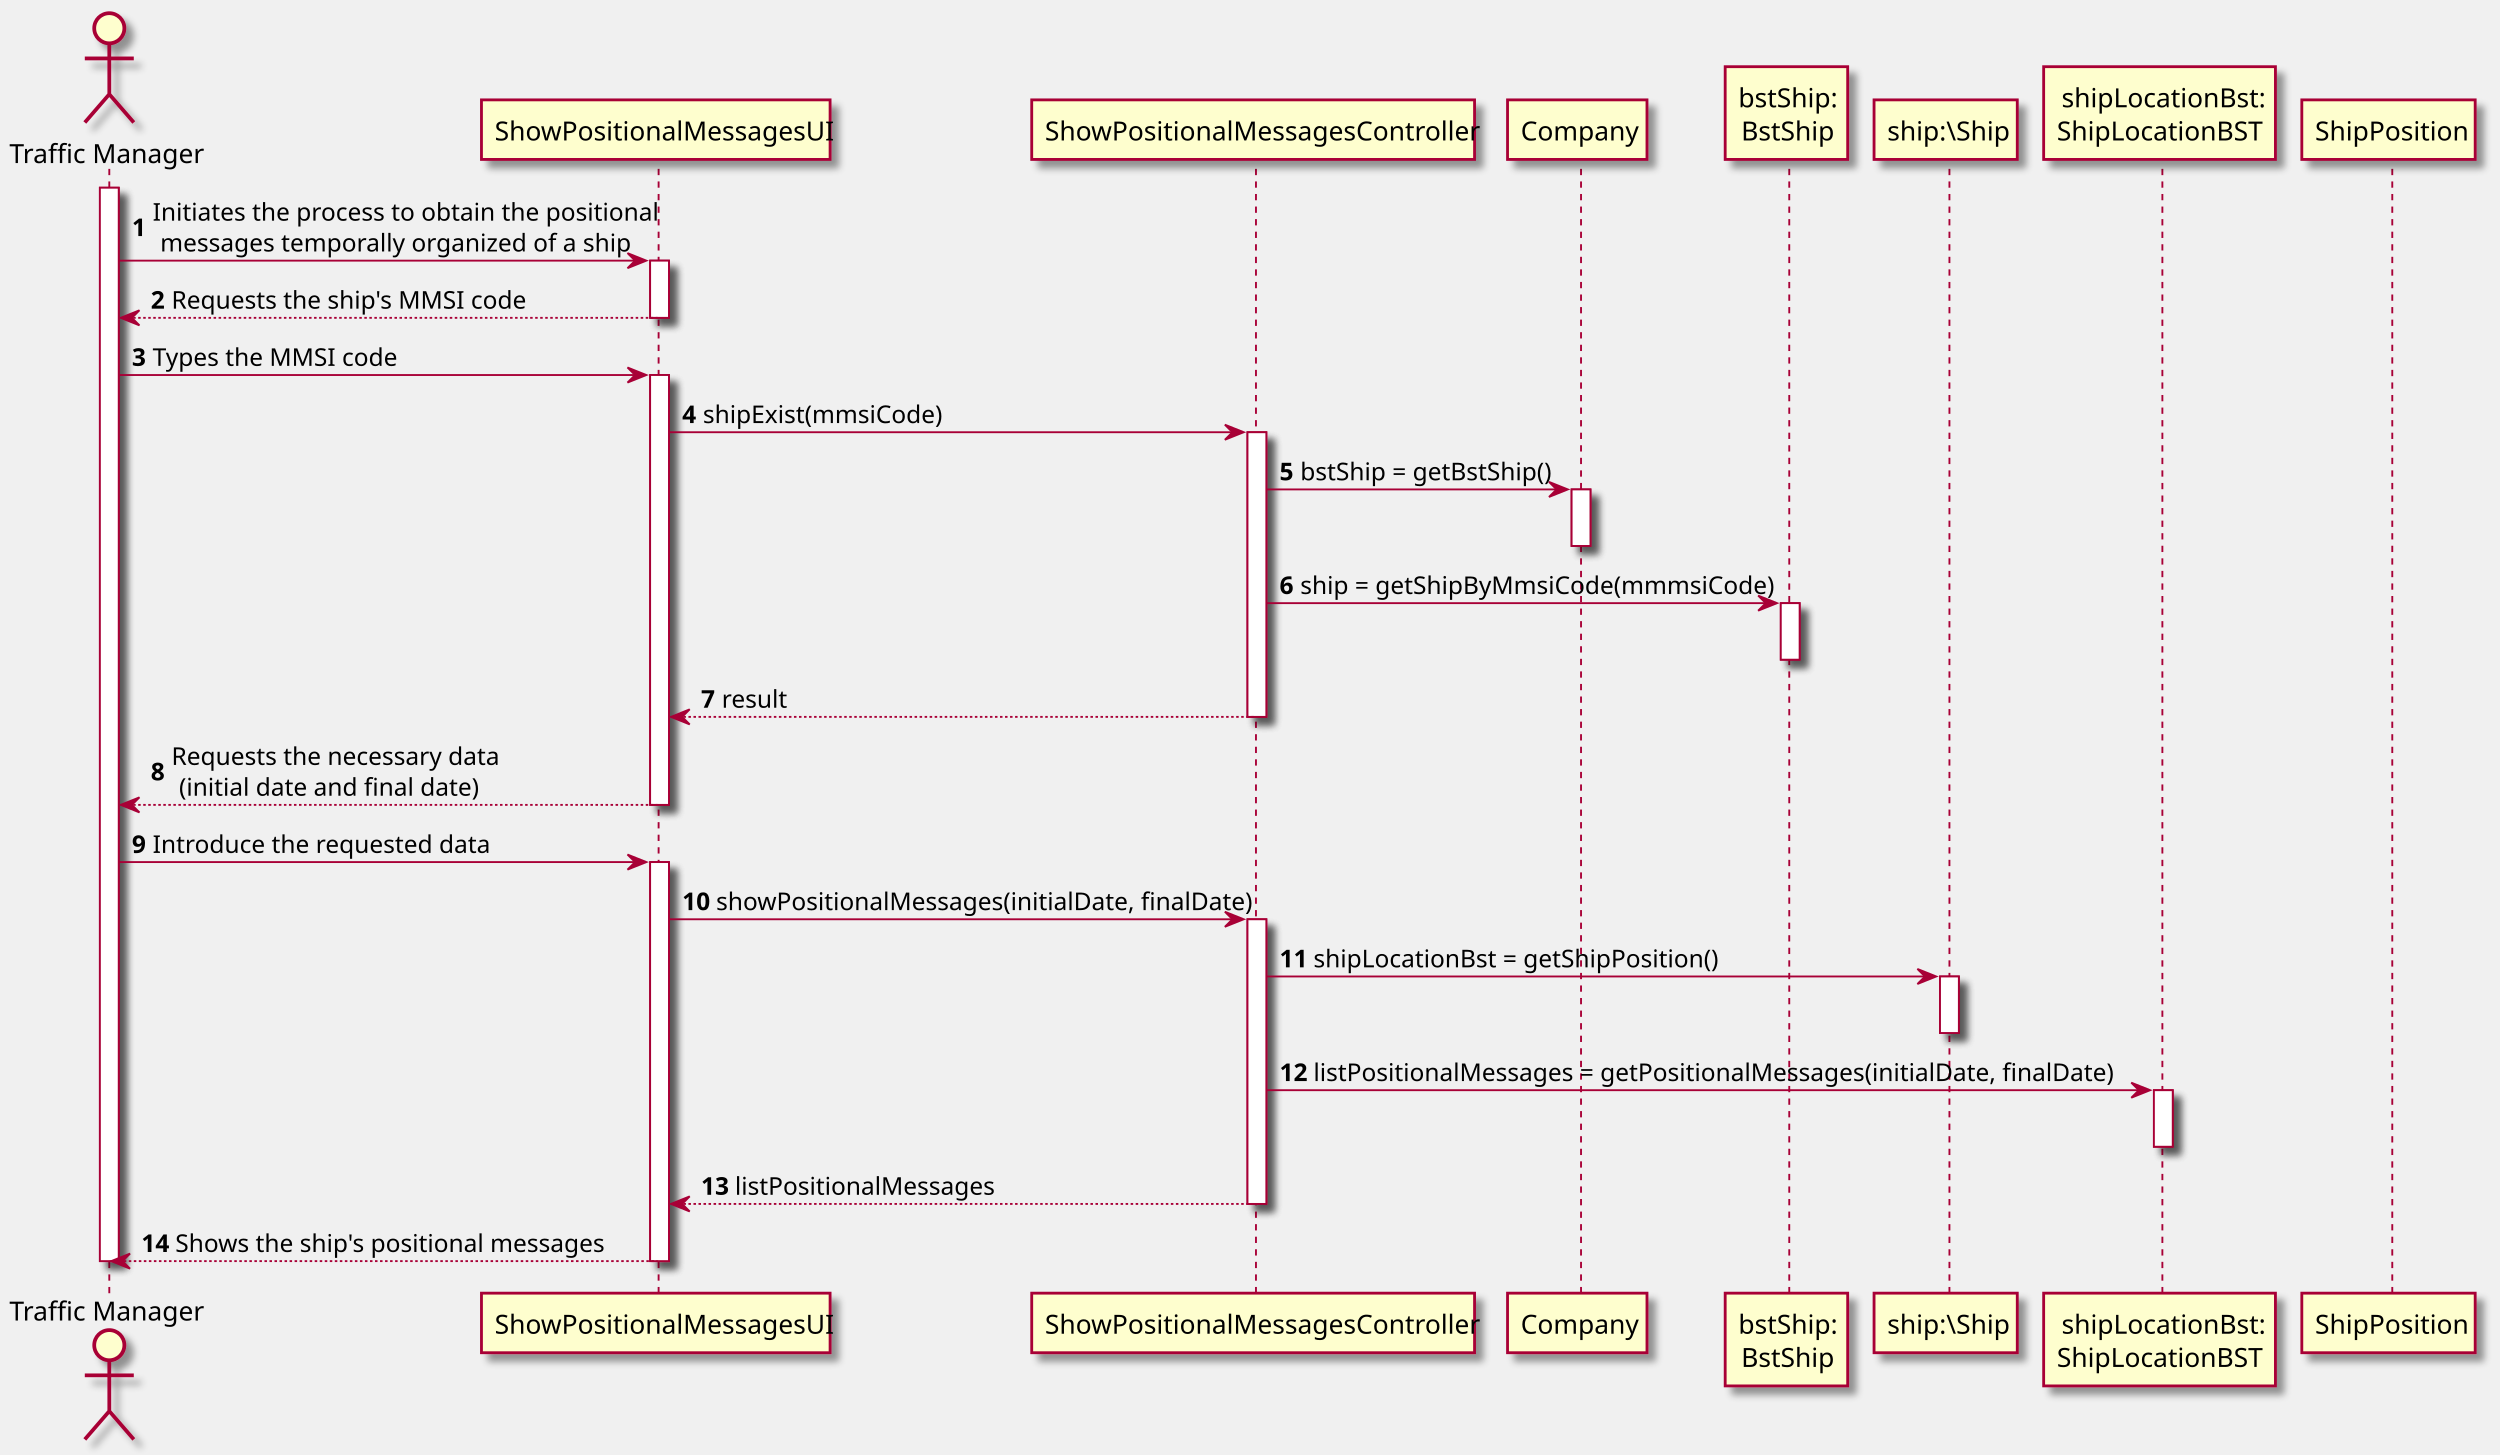
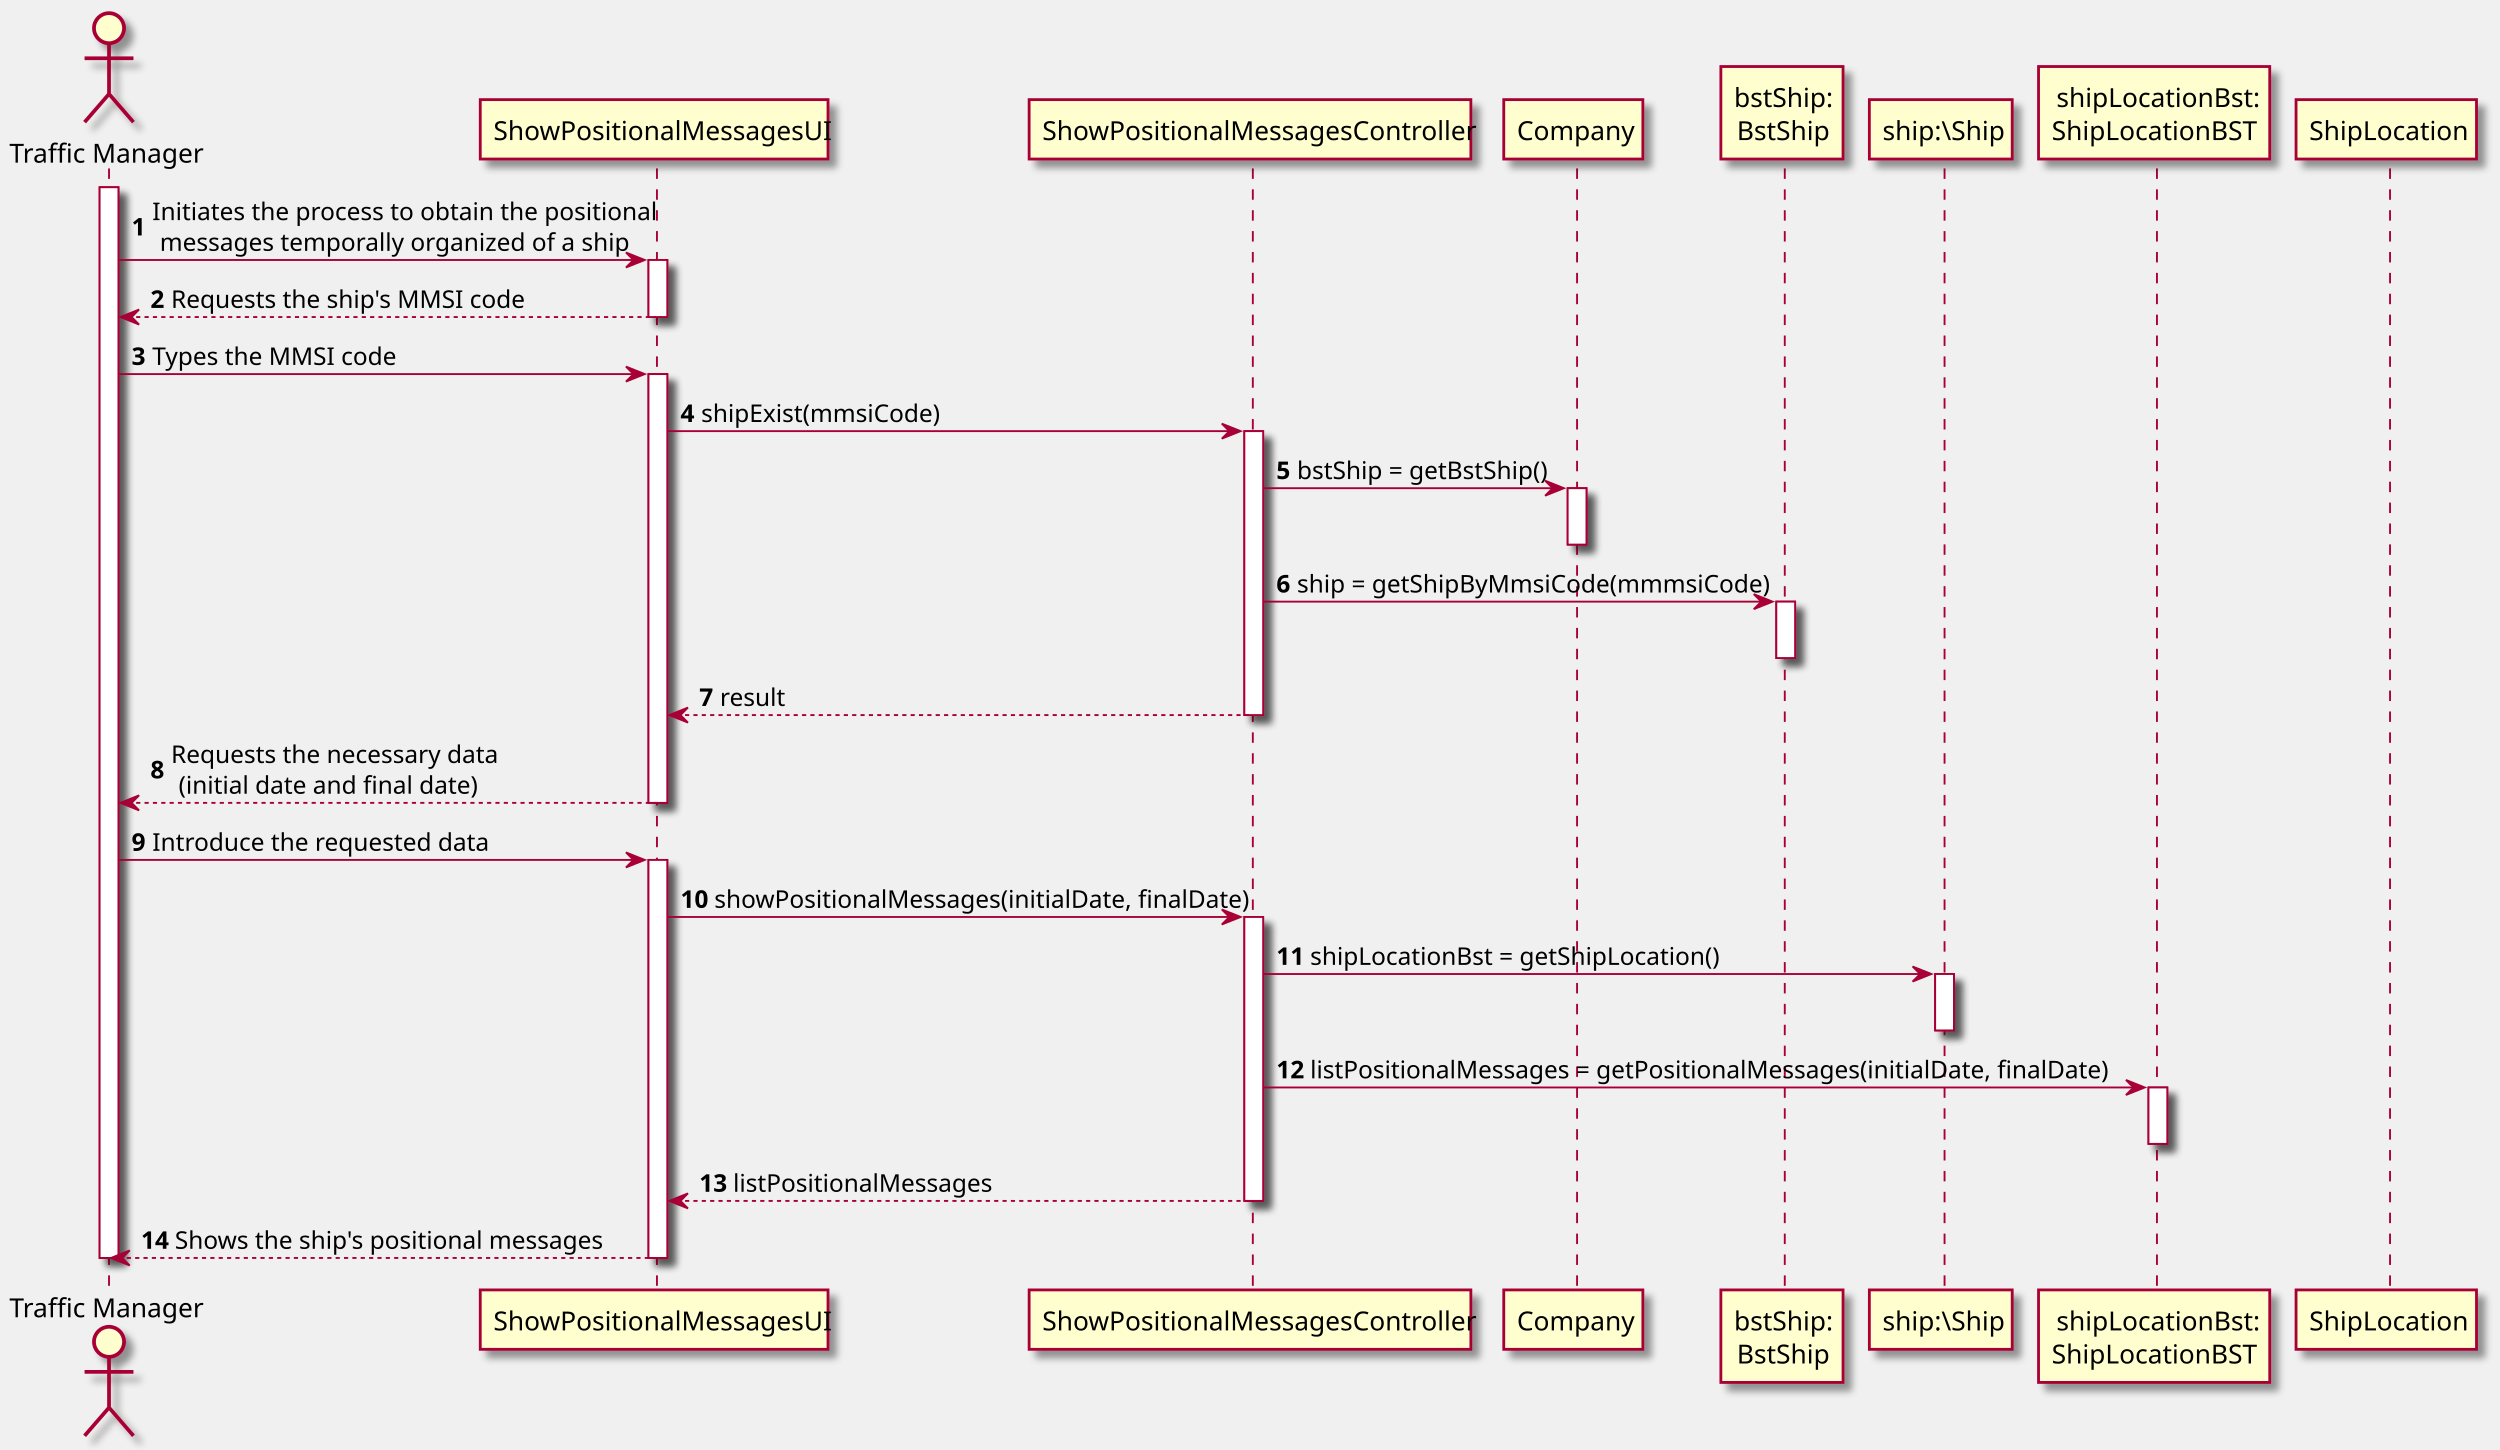
- <svg xmlns="http://www.w3.org/2000/svg" contentScriptType="application/ecmascript" contentStyleType="text/css" height="1158px" preserveAspectRatio="none" style="width:1990px;height:1158px;" version="1.1" viewBox="0 0 1990 1158" width="1990.5px" zoomAndPan="magnify">
+ <svg xmlns="http://www.w3.org/2000/svg" contentScriptType="application/ecmascript" contentStyleType="text/css" height="694.8px" preserveAspectRatio="none" style="width:1197px;height:694px;" version="1.1" viewBox="0 0 1197 694" width="1197.9px" zoomAndPan="magnify">
  <defs>
-     <filter height="300%" id="fx8nibefxj33z" width="300%" x="-1" y="-1">
-       <feGaussianBlur result="blurOut" stdDeviation="3.0" />
+     <filter height="300%" id="f1u9luualsua3f" width="300%" x="-1" y="-1">
+       <feGaussianBlur result="blurOut" stdDeviation="1.8" />
      <feColorMatrix in="blurOut" result="blurOut2" type="matrix" values="0 0 0 0 0 0 0 0 0 0 0 0 0 0 0 0 0 0 .4 0" />
-       <feOffset dx="6.0" dy="6.0" in="blurOut2" result="blurOut3" />
+       <feOffset dx="3.6" dy="3.6" in="blurOut2" result="blurOut3" />
      <feBlend in="SourceGraphic" in2="blurOut3" mode="normal" />
    </filter>
  </defs>
  <g>
-     <rect fill="#FFFFFF" filter="url(#fx8nibefxj33z)" height="854.438" style="stroke:#A80036;stroke-width:1.5;" width="15" x="79.5" y="149.414" />
-     <rect fill="#FFFFFF" filter="url(#fx8nibefxj33z)" height="45.527" style="stroke:#A80036;stroke-width:1.5;" width="15" x="517.5" y="207.469" />
-     <rect fill="#FFFFFF" filter="url(#fx8nibefxj33z)" height="342.164" style="stroke:#A80036;stroke-width:1.5;" width="15" x="517.5" y="298.523" />
-     <rect fill="#FFFFFF" filter="url(#fx8nibefxj33z)" height="317.637" style="stroke:#A80036;stroke-width:1.5;" width="15" x="517.5" y="686.215" />
-     <rect fill="#FFFFFF" filter="url(#fx8nibefxj33z)" height="226.582" style="stroke:#A80036;stroke-width:1.5;" width="15" x="993" y="344.051" />
-     <rect fill="#FFFFFF" filter="url(#fx8nibefxj33z)" height="226.582" style="stroke:#A80036;stroke-width:1.5;" width="15" x="993" y="731.742" />
-     <rect fill="#FFFFFF" filter="url(#fx8nibefxj33z)" height="45" style="stroke:#A80036;stroke-width:1.5;" width="15" x="1251" y="389.578" />
-     <rect fill="#FFFFFF" filter="url(#fx8nibefxj33z)" height="45" style="stroke:#A80036;stroke-width:1.5;" width="15" x="1417.5" y="480.106" />
-     <rect fill="#FFFFFF" filter="url(#fx8nibefxj33z)" height="45" style="stroke:#A80036;stroke-width:1.5;" width="15" x="1544.25" y="777.269" />
-     <rect fill="#FFFFFF" filter="url(#fx8nibefxj33z)" height="45" style="stroke:#A80036;stroke-width:1.5;" width="15" x="1714.5" y="867.797" />
-     <line style="stroke:#A80036;stroke-width:1.5;stroke-dasharray:5.0,5.0;" x1="87" x2="87" y1="134.414" y2="1030.852" />
-     <line style="stroke:#A80036;stroke-width:1.5;stroke-dasharray:5.0,5.0;" x1="524.25" x2="524.25" y1="134.414" y2="1030.852" />
-     <line style="stroke:#A80036;stroke-width:1.5;stroke-dasharray:5.0,5.0;" x1="999.75" x2="999.75" y1="134.414" y2="1030.852" />
-     <line style="stroke:#A80036;stroke-width:1.5;stroke-dasharray:5.0,5.0;" x1="1258.5" x2="1258.5" y1="134.414" y2="1030.852" />
-     <line style="stroke:#A80036;stroke-width:1.5;stroke-dasharray:5.0,5.0;" x1="1424.25" x2="1424.25" y1="134.414" y2="1030.852" />
-     <line style="stroke:#A80036;stroke-width:1.5;stroke-dasharray:5.0,5.0;" x1="1551.75" x2="1551.75" y1="134.414" y2="1030.852" />
-     <line style="stroke:#A80036;stroke-width:1.5;stroke-dasharray:5.0,5.0;" x1="1721.25" x2="1721.25" y1="134.414" y2="1030.852" />
-     <line style="stroke:#A80036;stroke-width:1.5;stroke-dasharray:5.0,5.0;" x1="1904.25" x2="1904.25" y1="134.414" y2="1030.852" />
-     <text fill="#000000" font-family="sans-serif" font-size="21" lengthAdjust="spacing" textLength="150" x="7.5" y="129.8">Traffic Manager</text>
-     <ellipse cx="87" cy="22.5" fill="#FEFECE" filter="url(#fx8nibefxj33z)" rx="12" ry="12" style="stroke:#A80036;stroke-width:3.0;" />
-     <path d="M87,34.5 L87,75 M67.5,46.5 L106.5,46.5 M87,75 L67.5,97.5 M87,75 L106.5,97.5 " fill="none" filter="url(#fx8nibefxj33z)" style="stroke:#A80036;stroke-width:3.0;" />
-     <text fill="#000000" font-family="sans-serif" font-size="21" lengthAdjust="spacing" textLength="150" x="7.5" y="1051.151">Traffic Manager</text>
-     <ellipse cx="87" cy="1070.766" fill="#FEFECE" filter="url(#fx8nibefxj33z)" rx="12" ry="12" style="stroke:#A80036;stroke-width:3.0;" />
-     <path d="M87,1082.766 L87,1123.266 M67.5,1094.766 L106.5,1094.766 M87,1123.266 L67.5,1145.766 M87,1123.266 L106.5,1145.766 " fill="none" filter="url(#fx8nibefxj33z)" style="stroke:#A80036;stroke-width:3.0;" />
-     <rect fill="#FEFECE" filter="url(#fx8nibefxj33z)" height="47.414" style="stroke:#A80036;stroke-width:2.25;" width="277.5" x="383.25" y="79.5" />
-     <text fill="#000000" font-family="sans-serif" font-size="21" lengthAdjust="spacing" textLength="256.5" x="393.75" y="111.8">ShowPositionalMessagesUI</text>
-     <rect fill="#FEFECE" filter="url(#fx8nibefxj33z)" height="47.414" style="stroke:#A80036;stroke-width:2.25;" width="277.5" x="383.25" y="1029.352" />
-     <text fill="#000000" font-family="sans-serif" font-size="21" lengthAdjust="spacing" textLength="256.5" x="393.75" y="1061.651">ShowPositionalMessagesUI</text>
-     <rect fill="#FEFECE" filter="url(#fx8nibefxj33z)" height="47.414" style="stroke:#A80036;stroke-width:2.25;" width="352.5" x="821.25" y="79.5" />
-     <text fill="#000000" font-family="sans-serif" font-size="21" lengthAdjust="spacing" textLength="331.5" x="831.75" y="111.8">ShowPositionalMessagesController</text>
-     <rect fill="#FEFECE" filter="url(#fx8nibefxj33z)" height="47.414" style="stroke:#A80036;stroke-width:2.25;" width="352.5" x="821.25" y="1029.352" />
-     <text fill="#000000" font-family="sans-serif" font-size="21" lengthAdjust="spacing" textLength="331.5" x="831.75" y="1061.651">ShowPositionalMessagesController</text>
-     <rect fill="#FEFECE" filter="url(#fx8nibefxj33z)" height="47.414" style="stroke:#A80036;stroke-width:2.25;" width="111" x="1200" y="79.5" />
-     <text fill="#000000" font-family="sans-serif" font-size="21" lengthAdjust="spacing" textLength="90" x="1210.5" y="111.8">Company</text>
-     <rect fill="#FEFECE" filter="url(#fx8nibefxj33z)" height="47.414" style="stroke:#A80036;stroke-width:2.25;" width="111" x="1200" y="1029.352" />
-     <text fill="#000000" font-family="sans-serif" font-size="21" lengthAdjust="spacing" textLength="90" x="1210.5" y="1061.651">Company</text>
-     <rect fill="#FEFECE" filter="url(#fx8nibefxj33z)" height="73.828" style="stroke:#A80036;stroke-width:2.25;" width="97.5" x="1373.25" y="53.086" />
-     <text fill="#000000" font-family="sans-serif" font-size="21" lengthAdjust="spacing" textLength="76.5" x="1383.75" y="85.386">bstShip:</text>
-     <text fill="#000000" font-family="sans-serif" font-size="21" lengthAdjust="spacing" textLength="72" x="1386" y="111.8">BstShip</text>
-     <rect fill="#FEFECE" filter="url(#fx8nibefxj33z)" height="73.828" style="stroke:#A80036;stroke-width:2.25;" width="97.5" x="1373.25" y="1029.352" />
-     <text fill="#000000" font-family="sans-serif" font-size="21" lengthAdjust="spacing" textLength="76.5" x="1383.75" y="1061.651">bstShip:</text>
-     <text fill="#000000" font-family="sans-serif" font-size="21" lengthAdjust="spacing" textLength="72" x="1386" y="1088.065">BstShip</text>
-     <rect fill="#FEFECE" filter="url(#fx8nibefxj33z)" height="47.414" style="stroke:#A80036;stroke-width:2.25;" width="114" x="1491.75" y="79.5" />
-     <text fill="#000000" font-family="sans-serif" font-size="21" lengthAdjust="spacing" textLength="93" x="1502.25" y="111.8">ship:\Ship</text>
-     <rect fill="#FEFECE" filter="url(#fx8nibefxj33z)" height="47.414" style="stroke:#A80036;stroke-width:2.25;" width="114" x="1491.75" y="1029.352" />
-     <text fill="#000000" font-family="sans-serif" font-size="21" lengthAdjust="spacing" textLength="93" x="1502.25" y="1061.651">ship:\Ship</text>
-     <rect fill="#FEFECE" filter="url(#fx8nibefxj33z)" height="73.828" style="stroke:#A80036;stroke-width:2.25;" width="184.5" x="1626.75" y="53.086" />
-     <text fill="#000000" font-family="sans-serif" font-size="21" lengthAdjust="spacing" textLength="156" x="1641" y="85.386">shipLocationBst:</text>
-     <text fill="#000000" font-family="sans-serif" font-size="21" lengthAdjust="spacing" textLength="163.5" x="1637.25" y="111.8">ShipLocationBST</text>
-     <rect fill="#FEFECE" filter="url(#fx8nibefxj33z)" height="73.828" style="stroke:#A80036;stroke-width:2.25;" width="184.5" x="1626.75" y="1029.352" />
-     <text fill="#000000" font-family="sans-serif" font-size="21" lengthAdjust="spacing" textLength="156" x="1641" y="1061.651">shipLocationBst:</text>
-     <text fill="#000000" font-family="sans-serif" font-size="21" lengthAdjust="spacing" textLength="163.5" x="1637.25" y="1088.065">ShipLocationBST</text>
-     <rect fill="#FEFECE" filter="url(#fx8nibefxj33z)" height="47.414" style="stroke:#A80036;stroke-width:2.25;" width="138" x="1832.25" y="79.5" />
-     <text fill="#000000" font-family="sans-serif" font-size="21" lengthAdjust="spacing" textLength="117" x="1842.75" y="111.8">ShipPosition</text>
-     <rect fill="#FEFECE" filter="url(#fx8nibefxj33z)" height="47.414" style="stroke:#A80036;stroke-width:2.25;" width="138" x="1832.25" y="1029.352" />
-     <text fill="#000000" font-family="sans-serif" font-size="21" lengthAdjust="spacing" textLength="117" x="1842.75" y="1061.651">ShipPosition</text>
-     <rect fill="#FFFFFF" filter="url(#fx8nibefxj33z)" height="854.438" style="stroke:#A80036;stroke-width:1.5;" width="15" x="79.5" y="149.414" />
-     <rect fill="#FFFFFF" filter="url(#fx8nibefxj33z)" height="45.527" style="stroke:#A80036;stroke-width:1.5;" width="15" x="517.5" y="207.469" />
-     <rect fill="#FFFFFF" filter="url(#fx8nibefxj33z)" height="342.164" style="stroke:#A80036;stroke-width:1.5;" width="15" x="517.5" y="298.523" />
-     <rect fill="#FFFFFF" filter="url(#fx8nibefxj33z)" height="317.637" style="stroke:#A80036;stroke-width:1.5;" width="15" x="517.5" y="686.215" />
-     <rect fill="#FFFFFF" filter="url(#fx8nibefxj33z)" height="226.582" style="stroke:#A80036;stroke-width:1.5;" width="15" x="993" y="344.051" />
-     <rect fill="#FFFFFF" filter="url(#fx8nibefxj33z)" height="226.582" style="stroke:#A80036;stroke-width:1.5;" width="15" x="993" y="731.742" />
-     <rect fill="#FFFFFF" filter="url(#fx8nibefxj33z)" height="45" style="stroke:#A80036;stroke-width:1.5;" width="15" x="1251" y="389.578" />
-     <rect fill="#FFFFFF" filter="url(#fx8nibefxj33z)" height="45" style="stroke:#A80036;stroke-width:1.5;" width="15" x="1417.5" y="480.106" />
-     <rect fill="#FFFFFF" filter="url(#fx8nibefxj33z)" height="45" style="stroke:#A80036;stroke-width:1.5;" width="15" x="1544.25" y="777.269" />
-     <rect fill="#FFFFFF" filter="url(#fx8nibefxj33z)" height="45" style="stroke:#A80036;stroke-width:1.5;" width="15" x="1714.5" y="867.797" />
-     <polygon fill="#A80036" points="499.5,201.469,514.5,207.469,499.5,213.469,505.5,207.469" style="stroke:#A80036;stroke-width:1.5;" />
-     <line style="stroke:#A80036;stroke-width:1.5;" x1="94.5" x2="508.5" y1="207.469" y2="207.469" />
-     <text fill="#000000" font-family="sans-serif" font-size="19.5" font-weight="bold" lengthAdjust="spacing" textLength="10.5" x="105" y="187.92">1</text>
-     <text fill="#000000" font-family="sans-serif" font-size="19.5" lengthAdjust="spacing" textLength="378" x="121.5" y="175.657">Initiates the process to obtain the positional</text>
-     <text fill="#000000" font-family="sans-serif" font-size="19.5" lengthAdjust="spacing" textLength="355.5" x="127.5" y="200.184">messages temporally organized of a ship</text>
-     <polygon fill="#A80036" points="111,246.996,96,252.996,111,258.996,105,252.996" style="stroke:#A80036;stroke-width:1.5;" />
-     <line style="stroke:#A80036;stroke-width:1.5;stroke-dasharray:2.0,2.0;" x1="102" x2="523.5" y1="252.996" y2="252.996" />
-     <text fill="#000000" font-family="sans-serif" font-size="19.5" font-weight="bold" lengthAdjust="spacing" textLength="10.5" x="120" y="245.711">2</text>
-     <text fill="#000000" font-family="sans-serif" font-size="19.5" lengthAdjust="spacing" textLength="276" x="136.5" y="245.711">Requests the ship's MMSI code</text>
-     <polygon fill="#A80036" points="499.5,292.523,514.5,298.523,499.5,304.523,505.5,298.523" style="stroke:#A80036;stroke-width:1.5;" />
-     <line style="stroke:#A80036;stroke-width:1.5;" x1="94.5" x2="508.5" y1="298.523" y2="298.523" />
-     <text fill="#000000" font-family="sans-serif" font-size="19.5" font-weight="bold" lengthAdjust="spacing" textLength="10.5" x="105" y="291.239">3</text>
-     <text fill="#000000" font-family="sans-serif" font-size="19.5" lengthAdjust="spacing" textLength="190.5" x="121.5" y="291.239">Types the MMSI code</text>
-     <polygon fill="#A80036" points="975,338.051,990,344.051,975,350.051,981,344.051" style="stroke:#A80036;stroke-width:1.5;" />
-     <line style="stroke:#A80036;stroke-width:1.5;" x1="532.5" x2="984" y1="344.051" y2="344.051" />
-     <text fill="#000000" font-family="sans-serif" font-size="19.5" font-weight="bold" lengthAdjust="spacing" textLength="10.5" x="543" y="336.766">4</text>
-     <text fill="#000000" font-family="sans-serif" font-size="19.5" lengthAdjust="spacing" textLength="186" x="559.5" y="336.766">shipExist(mmsiCode)</text>
-     <polygon fill="#A80036" points="1233,383.578,1248,389.578,1233,395.578,1239,389.578" style="stroke:#A80036;stroke-width:1.5;" />
-     <line style="stroke:#A80036;stroke-width:1.5;" x1="1008" x2="1242" y1="389.578" y2="389.578" />
-     <text fill="#000000" font-family="sans-serif" font-size="19.5" font-weight="bold" lengthAdjust="spacing" textLength="10.5" x="1018.5" y="382.293">5</text>
-     <text fill="#000000" font-family="sans-serif" font-size="19.5" lengthAdjust="spacing" textLength="198" x="1035" y="382.293">bstShip = getBstShip()</text>
-     <polygon fill="#A80036" points="1399.5,474.106,1414.5,480.106,1399.5,486.106,1405.5,480.106" style="stroke:#A80036;stroke-width:1.5;" />
-     <line style="stroke:#A80036;stroke-width:1.5;" x1="1008" x2="1408.5" y1="480.106" y2="480.106" />
-     <text fill="#000000" font-family="sans-serif" font-size="19.5" font-weight="bold" lengthAdjust="spacing" textLength="10.5" x="1018.5" y="472.821">6</text>
-     <text fill="#000000" font-family="sans-serif" font-size="19.5" lengthAdjust="spacing" textLength="364.5" x="1035" y="472.821">ship = getShipByMmsiCode(mmmsiCode)</text>
-     <polygon fill="#A80036" points="549,564.633,534,570.633,549,576.633,543,570.633" style="stroke:#A80036;stroke-width:1.5;" />
-     <line style="stroke:#A80036;stroke-width:1.5;stroke-dasharray:2.0,2.0;" x1="540" x2="999" y1="570.633" y2="570.633" />
-     <text fill="#000000" font-family="sans-serif" font-size="19.5" font-weight="bold" lengthAdjust="spacing" textLength="10.5" x="558" y="563.348">7</text>
-     <text fill="#000000" font-family="sans-serif" font-size="19.5" lengthAdjust="spacing" textLength="48" x="574.5" y="563.348">result</text>
-     <polygon fill="#A80036" points="111,634.688,96,640.688,111,646.688,105,640.688" style="stroke:#A80036;stroke-width:1.5;" />
-     <line style="stroke:#A80036;stroke-width:1.5;stroke-dasharray:2.0,2.0;" x1="102" x2="523.5" y1="640.688" y2="640.688" />
-     <text fill="#000000" font-family="sans-serif" font-size="19.5" font-weight="bold" lengthAdjust="spacing" textLength="10.5" x="120" y="621.139">8</text>
-     <text fill="#000000" font-family="sans-serif" font-size="19.5" lengthAdjust="spacing" textLength="255" x="136.5" y="608.875">Requests the necessary data</text>
-     <text fill="#000000" font-family="sans-serif" font-size="19.5" lengthAdjust="spacing" textLength="222" x="142.5" y="633.403">(initial date and final date)</text>
-     <polygon fill="#A80036" points="499.5,680.215,514.5,686.215,499.5,692.215,505.5,686.215" style="stroke:#A80036;stroke-width:1.5;" />
-     <line style="stroke:#A80036;stroke-width:1.5;" x1="94.5" x2="508.5" y1="686.215" y2="686.215" />
-     <text fill="#000000" font-family="sans-serif" font-size="19.5" font-weight="bold" lengthAdjust="spacing" textLength="10.5" x="105" y="678.93">9</text>
-     <text fill="#000000" font-family="sans-serif" font-size="19.5" lengthAdjust="spacing" textLength="247.5" x="121.5" y="678.93">Introduce the requested data</text>
-     <polygon fill="#A80036" points="975,725.742,990,731.742,975,737.742,981,731.742" style="stroke:#A80036;stroke-width:1.5;" />
-     <line style="stroke:#A80036;stroke-width:1.5;" x1="532.5" x2="984" y1="731.742" y2="731.742" />
-     <text fill="#000000" font-family="sans-serif" font-size="19.5" font-weight="bold" lengthAdjust="spacing" textLength="21" x="543" y="724.457">10</text>
-     <text fill="#000000" font-family="sans-serif" font-size="19.5" lengthAdjust="spacing" textLength="405" x="570" y="724.457">showPositionalMessages(initialDate, finalDate)</text>
-     <polygon fill="#A80036" points="1526.25,771.269,1541.25,777.269,1526.25,783.269,1532.25,777.269" style="stroke:#A80036;stroke-width:1.5;" />
-     <line style="stroke:#A80036;stroke-width:1.5;" x1="1008" x2="1535.25" y1="777.269" y2="777.269" />
-     <text fill="#000000" font-family="sans-serif" font-size="19.5" font-weight="bold" lengthAdjust="spacing" textLength="21" x="1018.5" y="769.985">11</text>
-     <text fill="#000000" font-family="sans-serif" font-size="19.5" lengthAdjust="spacing" textLength="312" x="1045.5" y="769.985">shipLocationBst = getShipPosition()</text>
-     <polygon fill="#A80036" points="1696.5,861.797,1711.5,867.797,1696.5,873.797,1702.5,867.797" style="stroke:#A80036;stroke-width:1.5;" />
-     <line style="stroke:#A80036;stroke-width:1.5;" x1="1008" x2="1705.5" y1="867.797" y2="867.797" />
-     <text fill="#000000" font-family="sans-serif" font-size="19.5" font-weight="bold" lengthAdjust="spacing" textLength="21" x="1018.5" y="860.512">12</text>
-     <text fill="#000000" font-family="sans-serif" font-size="19.5" lengthAdjust="spacing" textLength="612" x="1045.5" y="860.512">listPositionalMessages = getPositionalMessages(initialDate, finalDate)</text>
-     <polygon fill="#A80036" points="549,952.324,534,958.324,549,964.324,543,958.324" style="stroke:#A80036;stroke-width:1.5;" />
-     <line style="stroke:#A80036;stroke-width:1.5;stroke-dasharray:2.0,2.0;" x1="540" x2="999" y1="958.324" y2="958.324" />
-     <text fill="#000000" font-family="sans-serif" font-size="19.5" font-weight="bold" lengthAdjust="spacing" textLength="21" x="558" y="951.04">13</text>
-     <text fill="#000000" font-family="sans-serif" font-size="19.5" lengthAdjust="spacing" textLength="201" x="585" y="951.04">listPositionalMessages</text>
-     <polygon fill="#A80036" points="103.5,997.852,88.5,1003.852,103.5,1009.852,97.5,1003.852" style="stroke:#A80036;stroke-width:1.5;" />
-     <line style="stroke:#A80036;stroke-width:1.5;stroke-dasharray:2.0,2.0;" x1="94.5" x2="523.5" y1="1003.852" y2="1003.852" />
-     <text fill="#000000" font-family="sans-serif" font-size="19.5" font-weight="bold" lengthAdjust="spacing" textLength="21" x="112.5" y="996.567">14</text>
-     <text fill="#000000" font-family="sans-serif" font-size="19.5" lengthAdjust="spacing" textLength="331.5" x="139.5" y="996.567">Shows the ship's positional messages</text>
+     <rect fill="#FFFFFF" filter="url(#f1u9luualsua3f)" height="512.663" style="stroke:#A80036;stroke-width:0.9;" width="9" x="47.7" y="89.648" />
+     <rect fill="#FFFFFF" filter="url(#f1u9luualsua3f)" height="27.316" style="stroke:#A80036;stroke-width:0.9;" width="9" x="310.5" y="124.481" />
+     <rect fill="#FFFFFF" filter="url(#f1u9luualsua3f)" height="205.298" style="stroke:#A80036;stroke-width:0.9;" width="9" x="310.5" y="179.114" />
+     <rect fill="#FFFFFF" filter="url(#f1u9luualsua3f)" height="190.582" style="stroke:#A80036;stroke-width:0.9;" width="9" x="310.5" y="411.729" />
+     <rect fill="#FFFFFF" filter="url(#f1u9luualsua3f)" height="135.949" style="stroke:#A80036;stroke-width:0.9;" width="9" x="595.8" y="206.43" />
+     <rect fill="#FFFFFF" filter="url(#f1u9luualsua3f)" height="135.949" style="stroke:#A80036;stroke-width:0.9;" width="9" x="595.8" y="439.045" />
+     <rect fill="#FFFFFF" filter="url(#f1u9luualsua3f)" height="27" style="stroke:#A80036;stroke-width:0.9;" width="9" x="750.6" y="233.747" />
+     <rect fill="#FFFFFF" filter="url(#f1u9luualsua3f)" height="27" style="stroke:#A80036;stroke-width:0.9;" width="9" x="850.5" y="288.063" />
+     <rect fill="#FFFFFF" filter="url(#f1u9luualsua3f)" height="27" style="stroke:#A80036;stroke-width:0.9;" width="9" x="926.55" y="466.362" />
+     <rect fill="#FFFFFF" filter="url(#f1u9luualsua3f)" height="27" style="stroke:#A80036;stroke-width:0.9;" width="9" x="1028.7" y="520.678" />
+     <line style="stroke:#A80036;stroke-width:0.9;stroke-dasharray:5.0,5.0;" x1="52.2" x2="52.2" y1="80.648" y2="618.511" />
+     <line style="stroke:#A80036;stroke-width:0.9;stroke-dasharray:5.0,5.0;" x1="314.55" x2="314.55" y1="80.648" y2="618.511" />
+     <line style="stroke:#A80036;stroke-width:0.9;stroke-dasharray:5.0,5.0;" x1="599.85" x2="599.85" y1="80.648" y2="618.511" />
+     <line style="stroke:#A80036;stroke-width:0.9;stroke-dasharray:5.0,5.0;" x1="755.1" x2="755.1" y1="80.648" y2="618.511" />
+     <line style="stroke:#A80036;stroke-width:0.9;stroke-dasharray:5.0,5.0;" x1="854.55" x2="854.55" y1="80.648" y2="618.511" />
+     <line style="stroke:#A80036;stroke-width:0.9;stroke-dasharray:5.0,5.0;" x1="931.05" x2="931.05" y1="80.648" y2="618.511" />
+     <line style="stroke:#A80036;stroke-width:0.9;stroke-dasharray:5.0,5.0;" x1="1032.75" x2="1032.75" y1="80.648" y2="618.511" />
+     <line style="stroke:#A80036;stroke-width:0.9;stroke-dasharray:5.0,5.0;" x1="1144.35" x2="1144.35" y1="80.648" y2="618.511" />
+     <text fill="#000000" font-family="sans-serif" font-size="12.6" lengthAdjust="spacing" textLength="90" x="4.5" y="77.88">Traffic Manager</text>
+     <ellipse cx="52.2" cy="13.5" fill="#FEFECE" filter="url(#f1u9luualsua3f)" rx="7.2" ry="7.2" style="stroke:#A80036;stroke-width:1.8;" />
+     <path d="M52.2,20.7 L52.2,45 M40.5,27.9 L63.9,27.9 M52.2,45 L40.5,58.5 M52.2,45 L63.9,58.5 " fill="none" filter="url(#f1u9luualsua3f)" style="stroke:#A80036;stroke-width:1.8;" />
+     <text fill="#000000" font-family="sans-serif" font-size="12.6" lengthAdjust="spacing" textLength="90" x="4.5" y="630.691">Traffic Manager</text>
+     <ellipse cx="52.2" cy="642.459" fill="#FEFECE" filter="url(#f1u9luualsua3f)" rx="7.2" ry="7.2" style="stroke:#A80036;stroke-width:1.8;" />
+     <path d="M52.2,649.659 L52.2,673.959 M40.5,656.859 L63.9,656.859 M52.2,673.959 L40.5,687.459 M52.2,673.959 L63.9,687.459 " fill="none" filter="url(#f1u9luualsua3f)" style="stroke:#A80036;stroke-width:1.8;" />
+     <rect fill="#FEFECE" filter="url(#f1u9luualsua3f)" height="28.448" style="stroke:#A80036;stroke-width:1.35;" width="166.5" x="229.95" y="47.7" />
+     <text fill="#000000" font-family="sans-serif" font-size="12.6" lengthAdjust="spacing" textLength="153.9" x="236.25" y="67.08">ShowPositionalMessagesUI</text>
+     <rect fill="#FEFECE" filter="url(#f1u9luualsua3f)" height="28.448" style="stroke:#A80036;stroke-width:1.35;" width="166.5" x="229.95" y="617.611" />
+     <text fill="#000000" font-family="sans-serif" font-size="12.6" lengthAdjust="spacing" textLength="153.9" x="236.25" y="636.991">ShowPositionalMessagesUI</text>
+     <rect fill="#FEFECE" filter="url(#f1u9luualsua3f)" height="28.448" style="stroke:#A80036;stroke-width:1.35;" width="211.5" x="492.75" y="47.7" />
+     <text fill="#000000" font-family="sans-serif" font-size="12.6" lengthAdjust="spacing" textLength="198.9" x="499.05" y="67.08">ShowPositionalMessagesController</text>
+     <rect fill="#FEFECE" filter="url(#f1u9luualsua3f)" height="28.448" style="stroke:#A80036;stroke-width:1.35;" width="211.5" x="492.75" y="617.611" />
+     <text fill="#000000" font-family="sans-serif" font-size="12.6" lengthAdjust="spacing" textLength="198.9" x="499.05" y="636.991">ShowPositionalMessagesController</text>
+     <rect fill="#FEFECE" filter="url(#f1u9luualsua3f)" height="28.448" style="stroke:#A80036;stroke-width:1.35;" width="66.6" x="720" y="47.7" />
+     <text fill="#000000" font-family="sans-serif" font-size="12.6" lengthAdjust="spacing" textLength="54" x="726.3" y="67.08">Company</text>
+     <rect fill="#FEFECE" filter="url(#f1u9luualsua3f)" height="28.448" style="stroke:#A80036;stroke-width:1.35;" width="66.6" x="720" y="617.611" />
+     <text fill="#000000" font-family="sans-serif" font-size="12.6" lengthAdjust="spacing" textLength="54" x="726.3" y="636.991">Company</text>
+     <rect fill="#FEFECE" filter="url(#f1u9luualsua3f)" height="44.297" style="stroke:#A80036;stroke-width:1.35;" width="58.5" x="823.95" y="31.852" />
+     <text fill="#000000" font-family="sans-serif" font-size="12.6" lengthAdjust="spacing" textLength="45.9" x="830.25" y="51.231">bstShip:</text>
+     <text fill="#000000" font-family="sans-serif" font-size="12.6" lengthAdjust="spacing" textLength="43.2" x="831.6" y="67.08">BstShip</text>
+     <rect fill="#FEFECE" filter="url(#f1u9luualsua3f)" height="44.297" style="stroke:#A80036;stroke-width:1.35;" width="58.5" x="823.95" y="617.611" />
+     <text fill="#000000" font-family="sans-serif" font-size="12.6" lengthAdjust="spacing" textLength="45.9" x="830.25" y="636.991">bstShip:</text>
+     <text fill="#000000" font-family="sans-serif" font-size="12.6" lengthAdjust="spacing" textLength="43.2" x="831.6" y="652.839">BstShip</text>
+     <rect fill="#FEFECE" filter="url(#f1u9luualsua3f)" height="28.448" style="stroke:#A80036;stroke-width:1.35;" width="68.4" x="895.05" y="47.7" />
+     <text fill="#000000" font-family="sans-serif" font-size="12.6" lengthAdjust="spacing" textLength="55.8" x="901.35" y="67.08">ship:\Ship</text>
+     <rect fill="#FEFECE" filter="url(#f1u9luualsua3f)" height="28.448" style="stroke:#A80036;stroke-width:1.35;" width="68.4" x="895.05" y="617.611" />
+     <text fill="#000000" font-family="sans-serif" font-size="12.6" lengthAdjust="spacing" textLength="55.8" x="901.35" y="636.991">ship:\Ship</text>
+     <rect fill="#FEFECE" filter="url(#f1u9luualsua3f)" height="44.297" style="stroke:#A80036;stroke-width:1.35;" width="110.7" x="976.05" y="31.852" />
+     <text fill="#000000" font-family="sans-serif" font-size="12.6" lengthAdjust="spacing" textLength="93.6" x="984.6" y="51.231">shipLocationBst:</text>
+     <text fill="#000000" font-family="sans-serif" font-size="12.6" lengthAdjust="spacing" textLength="98.1" x="982.35" y="67.08">ShipLocationBST</text>
+     <rect fill="#FEFECE" filter="url(#f1u9luualsua3f)" height="44.297" style="stroke:#A80036;stroke-width:1.35;" width="110.7" x="976.05" y="617.611" />
+     <text fill="#000000" font-family="sans-serif" font-size="12.6" lengthAdjust="spacing" textLength="93.6" x="984.6" y="636.991">shipLocationBst:</text>
+     <text fill="#000000" font-family="sans-serif" font-size="12.6" lengthAdjust="spacing" textLength="98.1" x="982.35" y="652.839">ShipLocationBST</text>
+     <rect fill="#FEFECE" filter="url(#f1u9luualsua3f)" height="28.448" style="stroke:#A80036;stroke-width:1.35;" width="86.4" x="1099.35" y="47.7" />
+     <text fill="#000000" font-family="sans-serif" font-size="12.6" lengthAdjust="spacing" textLength="73.8" x="1105.65" y="67.08">ShipLocation</text>
+     <rect fill="#FEFECE" filter="url(#f1u9luualsua3f)" height="28.448" style="stroke:#A80036;stroke-width:1.35;" width="86.4" x="1099.35" y="617.611" />
+     <text fill="#000000" font-family="sans-serif" font-size="12.6" lengthAdjust="spacing" textLength="73.8" x="1105.65" y="636.991">ShipLocation</text>
+     <rect fill="#FFFFFF" filter="url(#f1u9luualsua3f)" height="512.663" style="stroke:#A80036;stroke-width:0.9;" width="9" x="47.7" y="89.648" />
+     <rect fill="#FFFFFF" filter="url(#f1u9luualsua3f)" height="27.316" style="stroke:#A80036;stroke-width:0.9;" width="9" x="310.5" y="124.481" />
+     <rect fill="#FFFFFF" filter="url(#f1u9luualsua3f)" height="205.298" style="stroke:#A80036;stroke-width:0.9;" width="9" x="310.5" y="179.114" />
+     <rect fill="#FFFFFF" filter="url(#f1u9luualsua3f)" height="190.582" style="stroke:#A80036;stroke-width:0.9;" width="9" x="310.5" y="411.729" />
+     <rect fill="#FFFFFF" filter="url(#f1u9luualsua3f)" height="135.949" style="stroke:#A80036;stroke-width:0.9;" width="9" x="595.8" y="206.43" />
+     <rect fill="#FFFFFF" filter="url(#f1u9luualsua3f)" height="135.949" style="stroke:#A80036;stroke-width:0.9;" width="9" x="595.8" y="439.045" />
+     <rect fill="#FFFFFF" filter="url(#f1u9luualsua3f)" height="27" style="stroke:#A80036;stroke-width:0.9;" width="9" x="750.6" y="233.747" />
+     <rect fill="#FFFFFF" filter="url(#f1u9luualsua3f)" height="27" style="stroke:#A80036;stroke-width:0.9;" width="9" x="850.5" y="288.063" />
+     <rect fill="#FFFFFF" filter="url(#f1u9luualsua3f)" height="27" style="stroke:#A80036;stroke-width:0.9;" width="9" x="926.55" y="466.362" />
+     <rect fill="#FFFFFF" filter="url(#f1u9luualsua3f)" height="27" style="stroke:#A80036;stroke-width:0.9;" width="9" x="1028.7" y="520.678" />
+     <polygon fill="#A80036" points="299.7,120.881,308.7,124.481,299.7,128.081,303.3,124.481" style="stroke:#A80036;stroke-width:0.9;" />
+     <line style="stroke:#A80036;stroke-width:0.9;" x1="56.7" x2="305.1" y1="124.481" y2="124.481" />
+     <text fill="#000000" font-family="sans-serif" font-size="11.7" font-weight="bold" lengthAdjust="spacing" textLength="6.3" x="63" y="112.752">1</text>
+     <text fill="#000000" font-family="sans-serif" font-size="11.7" lengthAdjust="spacing" textLength="226.8" x="72.9" y="105.394">Initiates the process to obtain the positional</text>
+     <text fill="#000000" font-family="sans-serif" font-size="11.7" lengthAdjust="spacing" textLength="213.3" x="76.5" y="120.11">messages temporally organized of a ship</text>
+     <polygon fill="#A80036" points="66.6,148.198,57.6,151.798,66.6,155.398,63,151.798" style="stroke:#A80036;stroke-width:0.9;" />
+     <line style="stroke:#A80036;stroke-width:0.9;stroke-dasharray:2.0,2.0;" x1="61.2" x2="314.1" y1="151.798" y2="151.798" />
+     <text fill="#000000" font-family="sans-serif" font-size="11.7" font-weight="bold" lengthAdjust="spacing" textLength="6.3" x="72" y="147.427">2</text>
+     <text fill="#000000" font-family="sans-serif" font-size="11.7" lengthAdjust="spacing" textLength="165.6" x="81.9" y="147.427">Requests the ship's MMSI code</text>
+     <polygon fill="#A80036" points="299.7,175.514,308.7,179.114,299.7,182.714,303.3,179.114" style="stroke:#A80036;stroke-width:0.9;" />
+     <line style="stroke:#A80036;stroke-width:0.9;" x1="56.7" x2="305.1" y1="179.114" y2="179.114" />
+     <text fill="#000000" font-family="sans-serif" font-size="11.7" font-weight="bold" lengthAdjust="spacing" textLength="6.3" x="63" y="174.743">3</text>
+     <text fill="#000000" font-family="sans-serif" font-size="11.7" lengthAdjust="spacing" textLength="114.3" x="72.9" y="174.743">Types the MMSI code</text>
+     <polygon fill="#A80036" points="585,202.831,594,206.43,585,210.03,588.6,206.43" style="stroke:#A80036;stroke-width:0.9;" />
+     <line style="stroke:#A80036;stroke-width:0.9;" x1="319.5" x2="590.4" y1="206.43" y2="206.43" />
+     <text fill="#000000" font-family="sans-serif" font-size="11.7" font-weight="bold" lengthAdjust="spacing" textLength="6.3" x="325.8" y="202.06">4</text>
+     <text fill="#000000" font-family="sans-serif" font-size="11.7" lengthAdjust="spacing" textLength="111.6" x="335.7" y="202.06">shipExist(mmsiCode)</text>
+     <polygon fill="#A80036" points="739.8,230.147,748.8,233.747,739.8,237.347,743.4,233.747" style="stroke:#A80036;stroke-width:0.9;" />
+     <line style="stroke:#A80036;stroke-width:0.9;" x1="604.8" x2="745.2" y1="233.747" y2="233.747" />
+     <text fill="#000000" font-family="sans-serif" font-size="11.7" font-weight="bold" lengthAdjust="spacing" textLength="6.3" x="611.1" y="229.376">5</text>
+     <text fill="#000000" font-family="sans-serif" font-size="11.7" lengthAdjust="spacing" textLength="118.8" x="621" y="229.376">bstShip = getBstShip()</text>
+     <polygon fill="#A80036" points="839.7,284.463,848.7,288.063,839.7,291.663,843.3,288.063" style="stroke:#A80036;stroke-width:0.9;" />
+     <line style="stroke:#A80036;stroke-width:0.9;" x1="604.8" x2="845.1" y1="288.063" y2="288.063" />
+     <text fill="#000000" font-family="sans-serif" font-size="11.7" font-weight="bold" lengthAdjust="spacing" textLength="6.3" x="611.1" y="283.692">6</text>
+     <text fill="#000000" font-family="sans-serif" font-size="11.7" lengthAdjust="spacing" textLength="218.7" x="621" y="283.692">ship = getShipByMmsiCode(mmmsiCode)</text>
+     <polygon fill="#A80036" points="329.4,338.78,320.4,342.38,329.4,345.98,325.8,342.38" style="stroke:#A80036;stroke-width:0.9;" />
+     <line style="stroke:#A80036;stroke-width:0.9;stroke-dasharray:2.0,2.0;" x1="324" x2="599.4" y1="342.38" y2="342.38" />
+     <text fill="#000000" font-family="sans-serif" font-size="11.7" font-weight="bold" lengthAdjust="spacing" textLength="6.3" x="334.8" y="338.009">7</text>
+     <text fill="#000000" font-family="sans-serif" font-size="11.7" lengthAdjust="spacing" textLength="28.8" x="344.7" y="338.009">result</text>
+     <polygon fill="#A80036" points="66.6,380.812,57.6,384.413,66.6,388.012,63,384.413" style="stroke:#A80036;stroke-width:0.9;" />
+     <line style="stroke:#A80036;stroke-width:0.9;stroke-dasharray:2.0,2.0;" x1="61.2" x2="314.1" y1="384.413" y2="384.413" />
+     <text fill="#000000" font-family="sans-serif" font-size="11.7" font-weight="bold" lengthAdjust="spacing" textLength="6.3" x="72" y="372.683">8</text>
+     <text fill="#000000" font-family="sans-serif" font-size="11.7" lengthAdjust="spacing" textLength="153" x="81.9" y="365.325">Requests the necessary data</text>
+     <text fill="#000000" font-family="sans-serif" font-size="11.7" lengthAdjust="spacing" textLength="133.2" x="85.5" y="380.042">(initial date and final date)</text>
+     <polygon fill="#A80036" points="299.7,408.129,308.7,411.729,299.7,415.329,303.3,411.729" style="stroke:#A80036;stroke-width:0.9;" />
+     <line style="stroke:#A80036;stroke-width:0.9;" x1="56.7" x2="305.1" y1="411.729" y2="411.729" />
+     <text fill="#000000" font-family="sans-serif" font-size="11.7" font-weight="bold" lengthAdjust="spacing" textLength="6.3" x="63" y="407.358">9</text>
+     <text fill="#000000" font-family="sans-serif" font-size="11.7" lengthAdjust="spacing" textLength="148.5" x="72.9" y="407.358">Introduce the requested data</text>
+     <polygon fill="#A80036" points="585,435.445,594,439.045,585,442.645,588.6,439.045" style="stroke:#A80036;stroke-width:0.9;" />
+     <line style="stroke:#A80036;stroke-width:0.9;" x1="319.5" x2="590.4" y1="439.045" y2="439.045" />
+     <text fill="#000000" font-family="sans-serif" font-size="11.7" font-weight="bold" lengthAdjust="spacing" textLength="12.6" x="325.8" y="434.675">10</text>
+     <text fill="#000000" font-family="sans-serif" font-size="11.7" lengthAdjust="spacing" textLength="243" x="342" y="434.675">showPositionalMessages(initialDate, finalDate)</text>
+     <polygon fill="#A80036" points="915.75,462.762,924.75,466.362,915.75,469.962,919.35,466.362" style="stroke:#A80036;stroke-width:0.9;" />
+     <line style="stroke:#A80036;stroke-width:0.9;" x1="604.8" x2="921.15" y1="466.362" y2="466.362" />
+     <text fill="#000000" font-family="sans-serif" font-size="11.7" font-weight="bold" lengthAdjust="spacing" textLength="12.6" x="611.1" y="461.991">11</text>
+     <text fill="#000000" font-family="sans-serif" font-size="11.7" lengthAdjust="spacing" textLength="189" x="627.3" y="461.991">shipLocationBst = getShipLocation()</text>
+     <polygon fill="#A80036" points="1017.9,517.078,1026.9,520.678,1017.9,524.278,1021.5,520.678" style="stroke:#A80036;stroke-width:0.9;" />
+     <line style="stroke:#A80036;stroke-width:0.9;" x1="604.8" x2="1023.3" y1="520.678" y2="520.678" />
+     <text fill="#000000" font-family="sans-serif" font-size="11.7" font-weight="bold" lengthAdjust="spacing" textLength="12.6" x="611.1" y="516.307">12</text>
+     <text fill="#000000" font-family="sans-serif" font-size="11.7" lengthAdjust="spacing" textLength="367.2" x="627.3" y="516.307">listPositionalMessages = getPositionalMessages(initialDate, finalDate)</text>
+     <polygon fill="#A80036" points="329.4,571.394,320.4,574.995,329.4,578.595,325.8,574.995" style="stroke:#A80036;stroke-width:0.9;" />
+     <line style="stroke:#A80036;stroke-width:0.9;stroke-dasharray:2.0,2.0;" x1="324" x2="599.4" y1="574.995" y2="574.995" />
+     <text fill="#000000" font-family="sans-serif" font-size="11.7" font-weight="bold" lengthAdjust="spacing" textLength="12.6" x="334.8" y="570.624">13</text>
+     <text fill="#000000" font-family="sans-serif" font-size="11.7" lengthAdjust="spacing" textLength="120.6" x="351" y="570.624">listPositionalMessages</text>
+     <polygon fill="#A80036" points="62.1,598.711,53.1,602.311,62.1,605.911,58.5,602.311" style="stroke:#A80036;stroke-width:0.9;" />
+     <line style="stroke:#A80036;stroke-width:0.9;stroke-dasharray:2.0,2.0;" x1="56.7" x2="314.1" y1="602.311" y2="602.311" />
+     <text fill="#000000" font-family="sans-serif" font-size="11.7" font-weight="bold" lengthAdjust="spacing" textLength="12.6" x="67.5" y="597.94">14</text>
+     <text fill="#000000" font-family="sans-serif" font-size="11.7" lengthAdjust="spacing" textLength="198.9" x="83.7" y="597.94">Shows the ship's positional messages</text>
  </g>
</svg>
